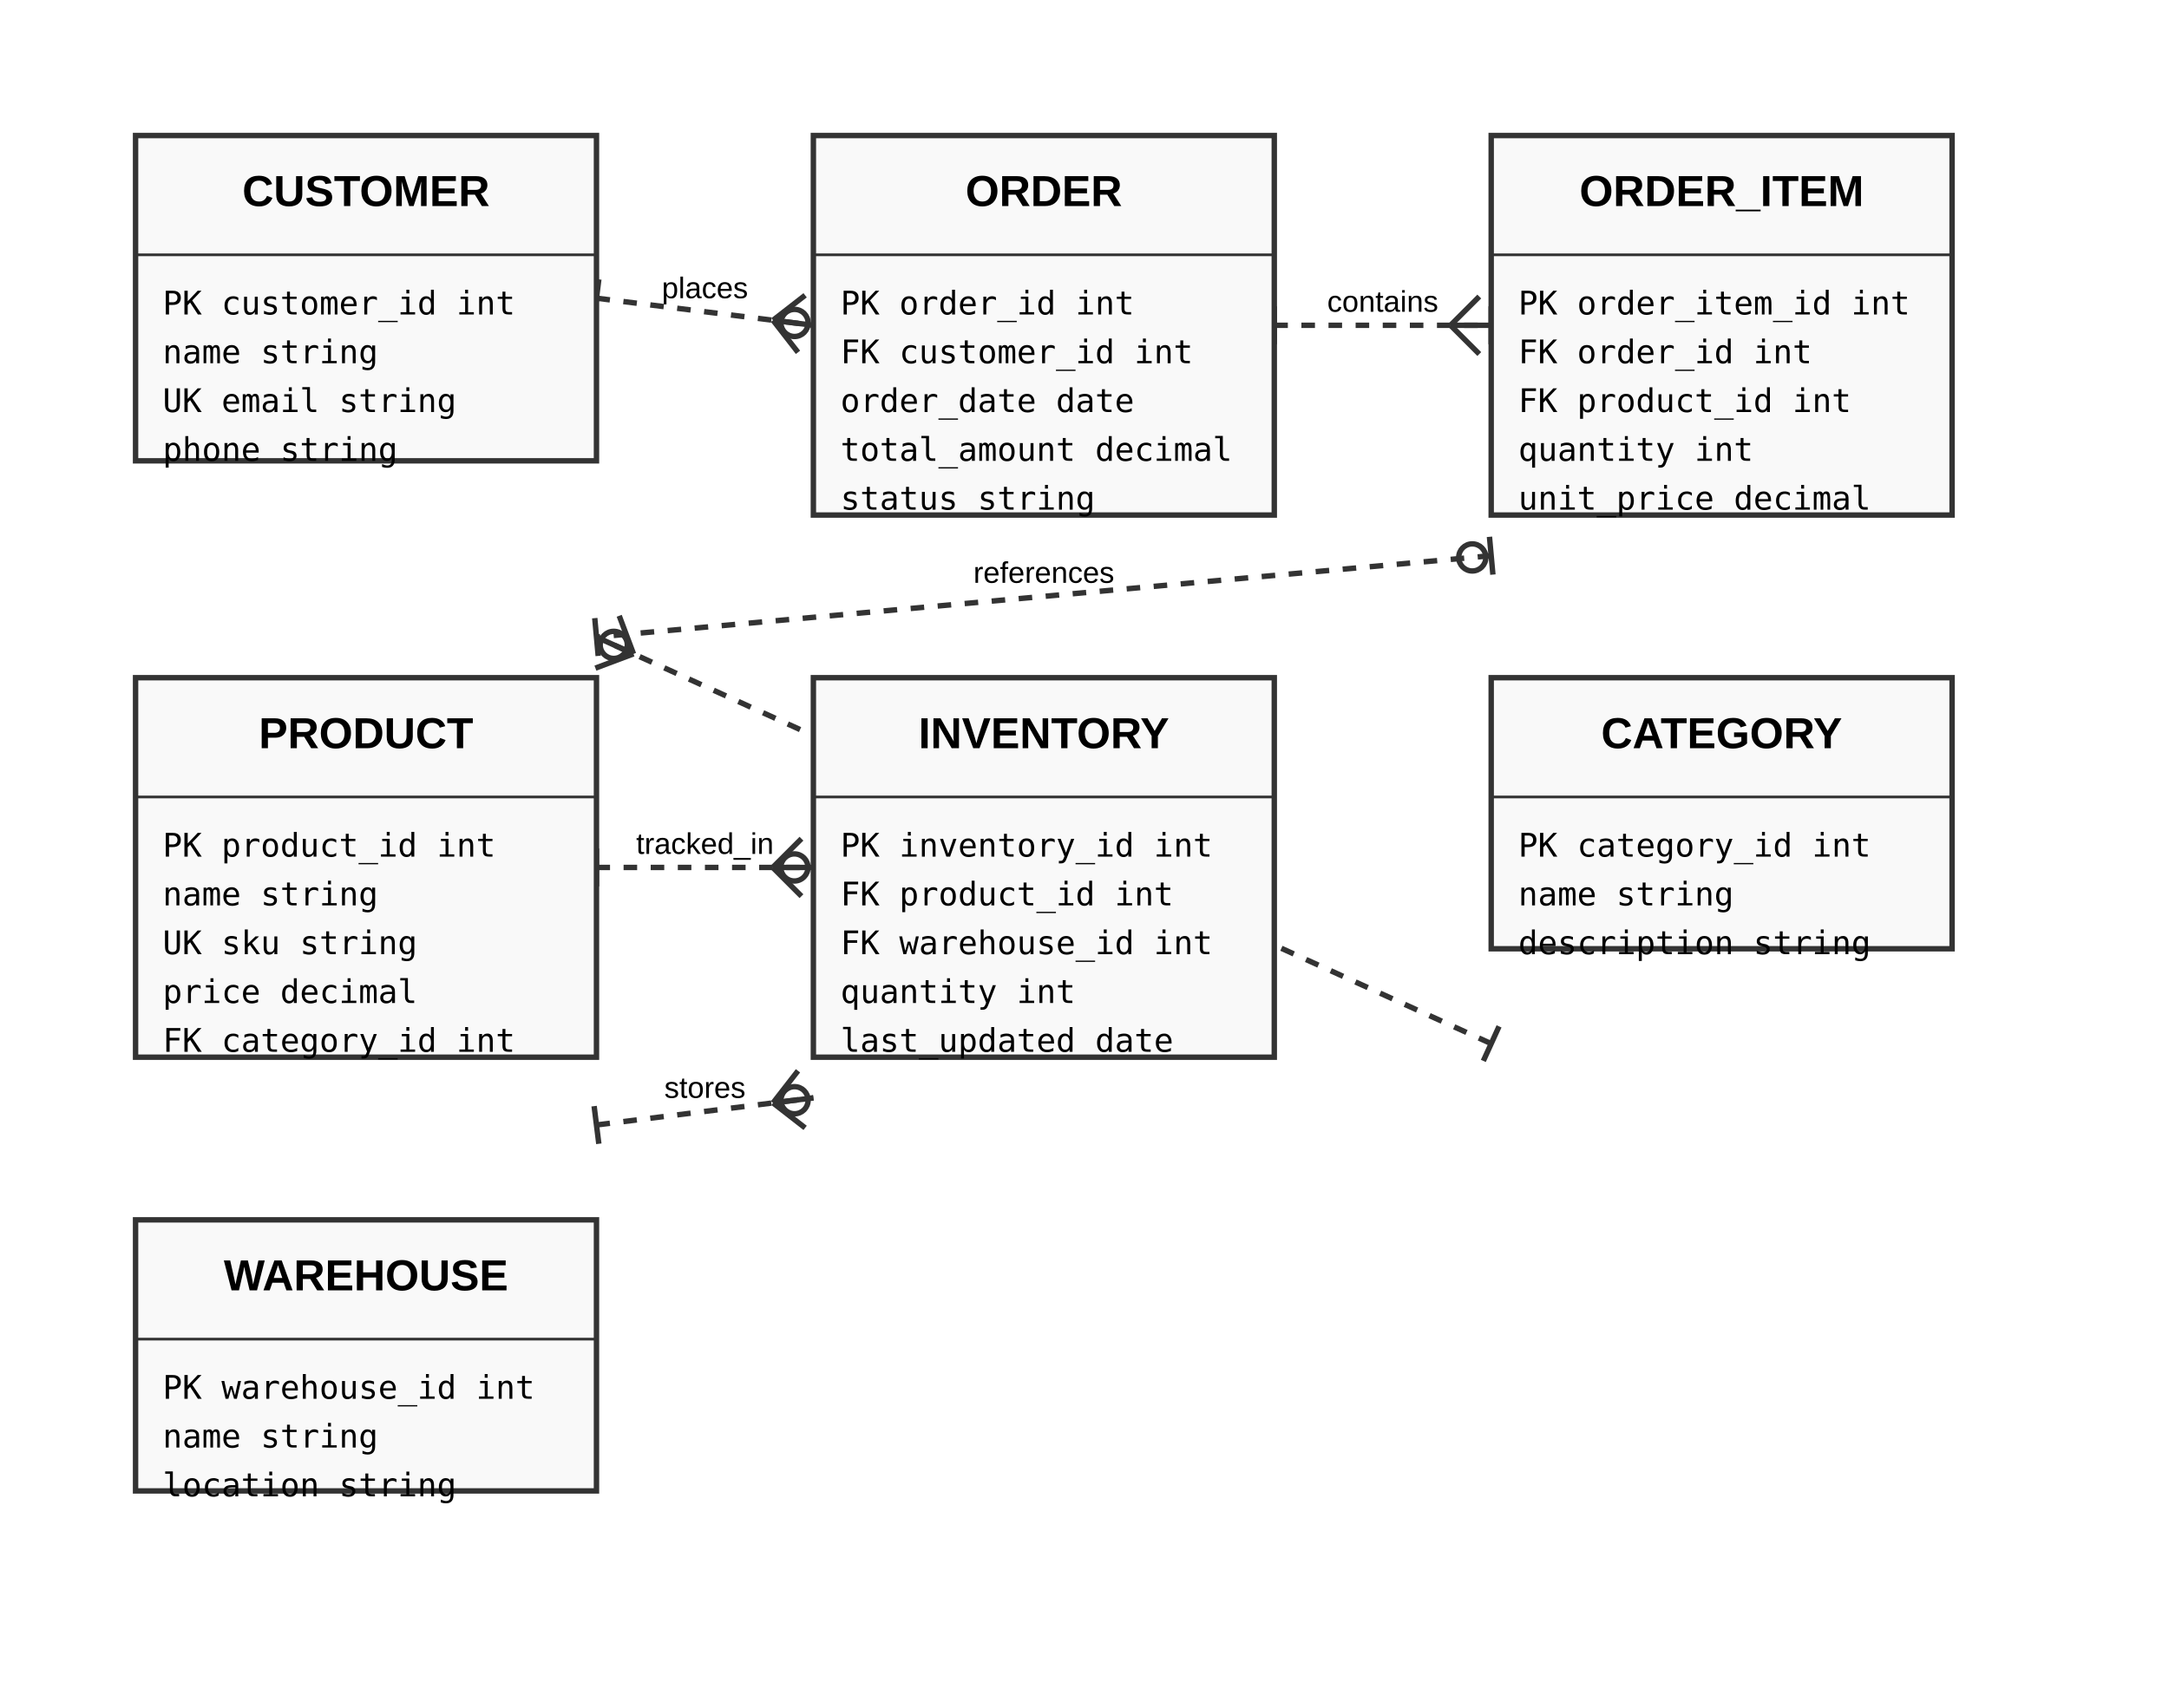
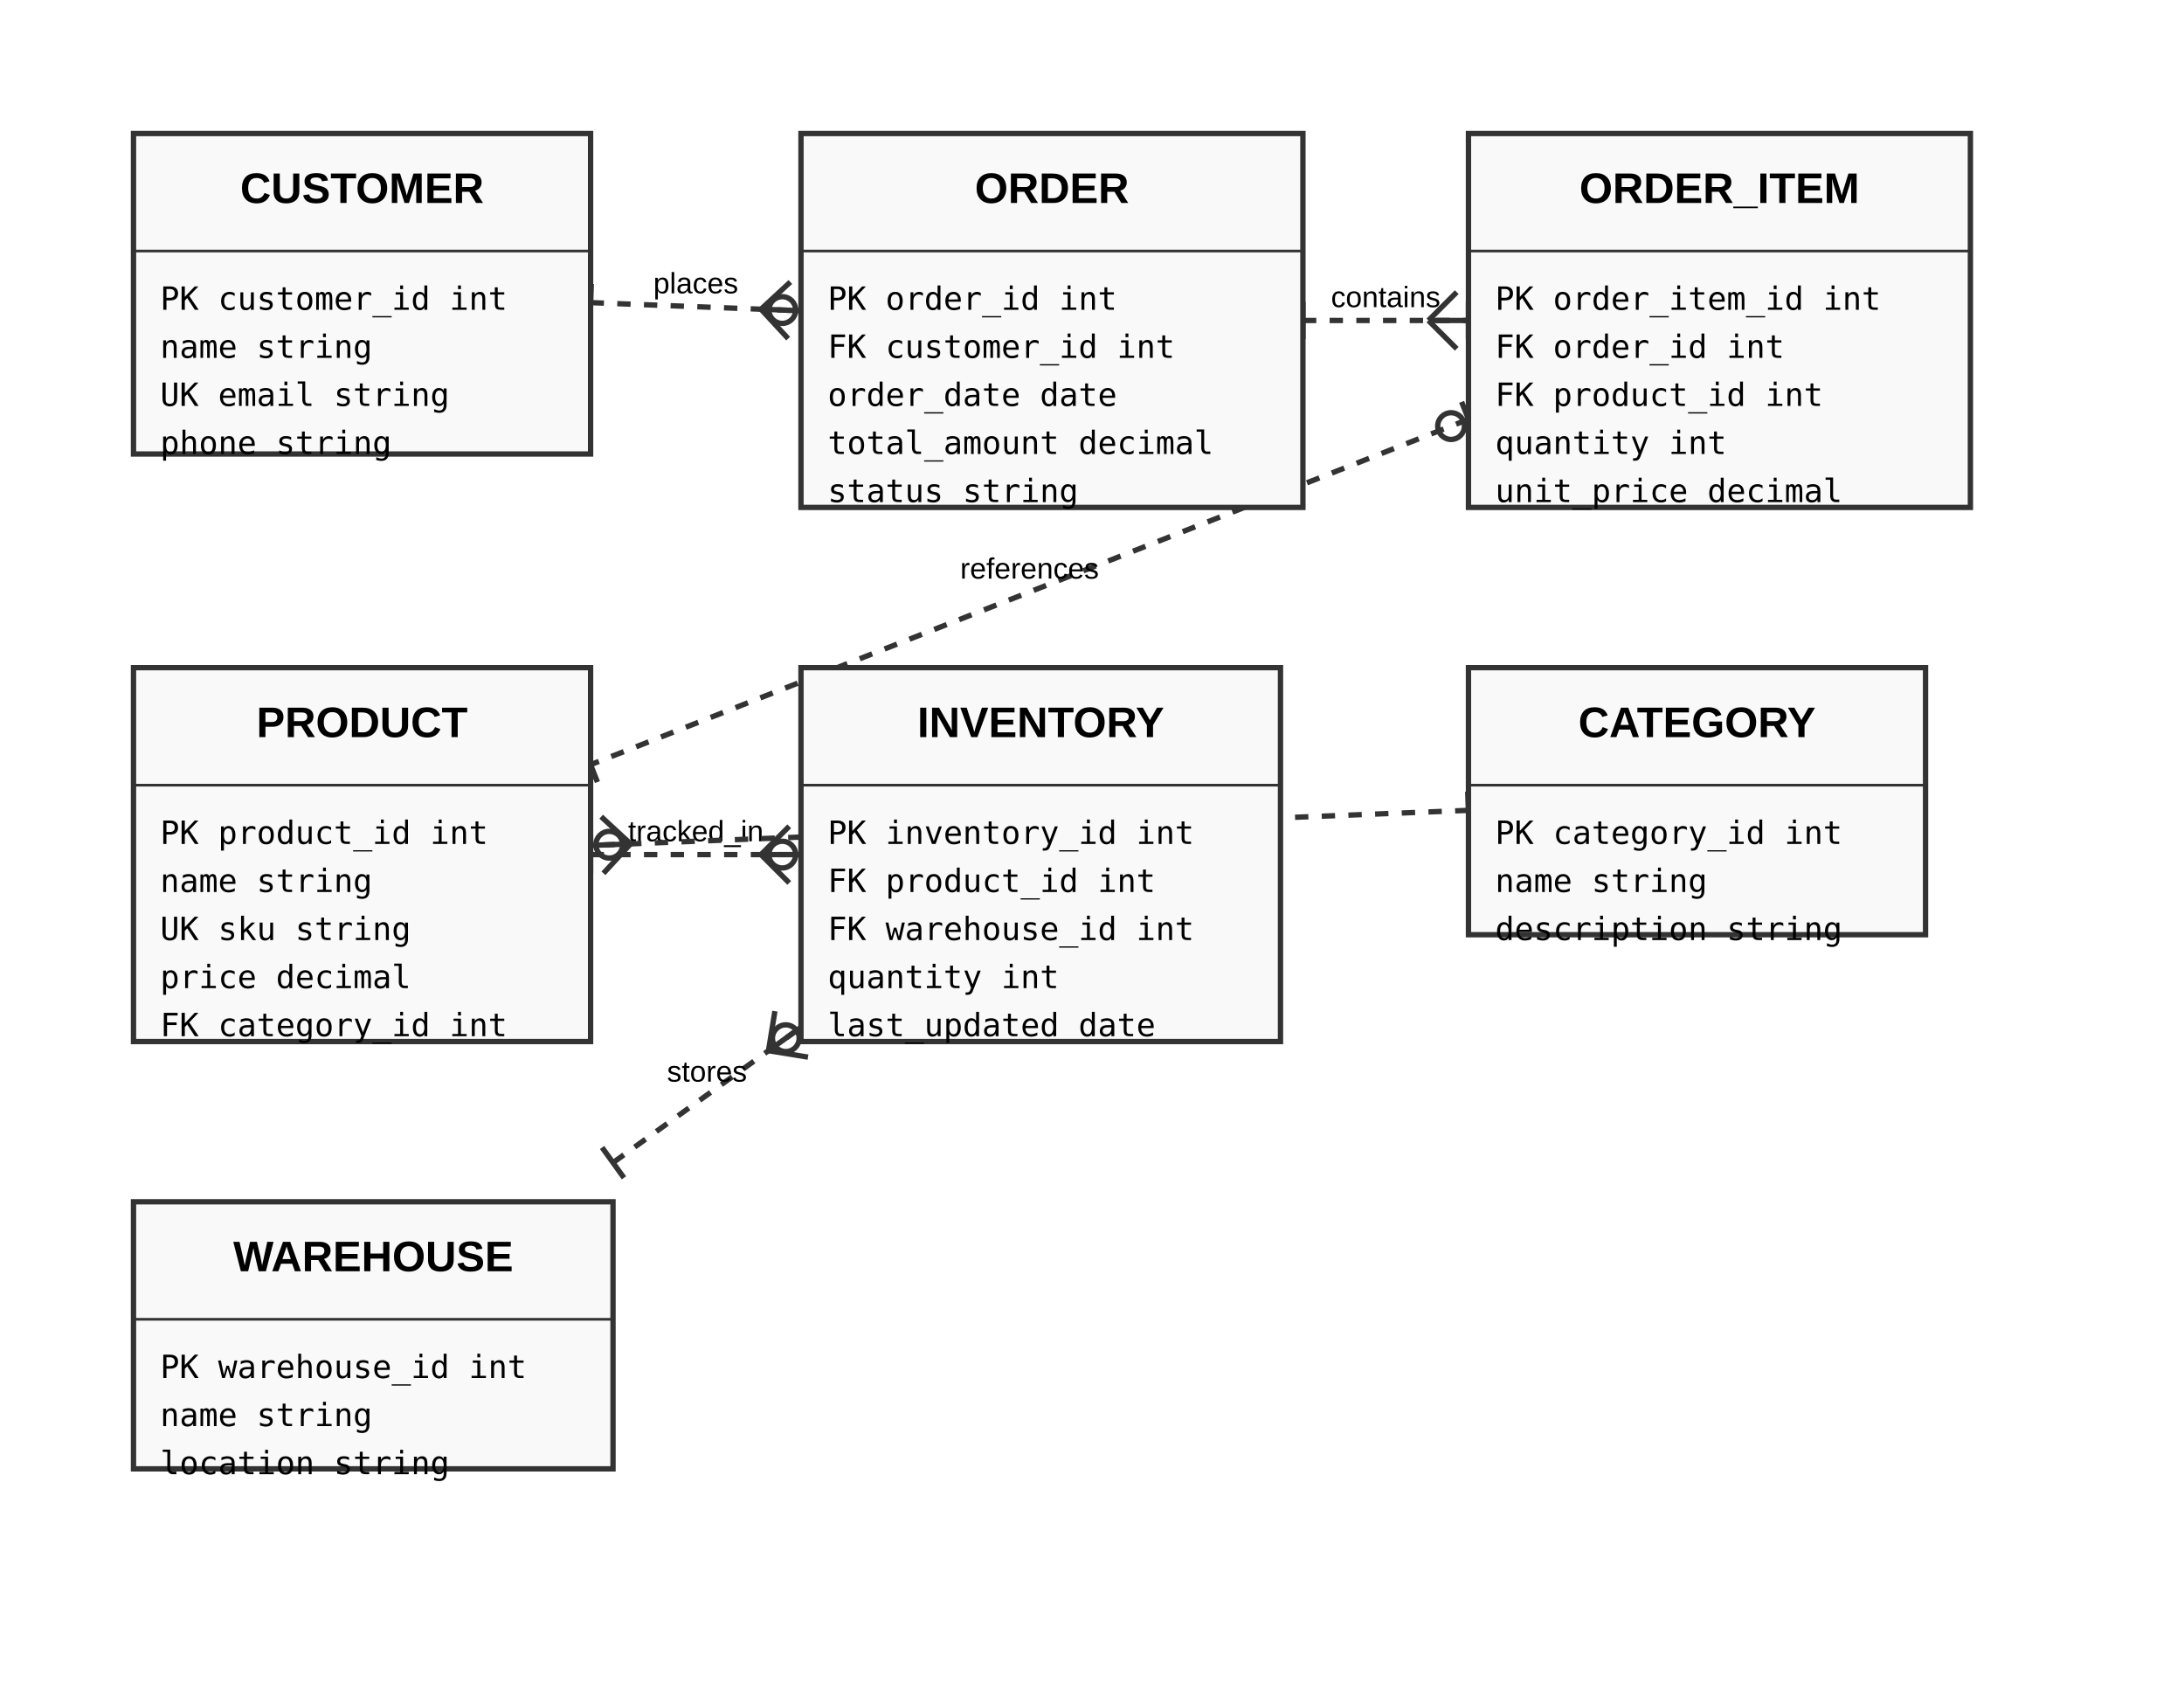
- <svg xmlns="http://www.w3.org/2000/svg" width="800.0" height="630.0" viewBox="0 0 800 630" version="1.2" baseProfile="tiny">
+ <svg xmlns="http://www.w3.org/2000/svg" width="818.0" height="630.0" viewBox="0 0 818.0 630" version="1.2" baseProfile="tiny">
  <g id="rel-CUSTOMER_to_ORDER">
-     <line stroke="#333333" stroke-width="2" x1="220.0" y1="110.0" x2="300.0" y2="120.0" stroke-dasharray="5,5" />
-     <line stroke="#333333" stroke-width="2" x1="219.132" y1="116.946" x2="220.868" y2="103.054" />
-     <circle fill="none" stroke="#333333" stroke-width="2" cx="293.054" cy="119.132" r="5.0" />
-     <line stroke="#333333" stroke-width="2" x1="285.116" y1="118.139" x2="296.956" y2="108.93" />
-     <line stroke="#333333" stroke-width="2" x1="285.116" y1="118.139" x2="300.0" y2="120.0" />
-     <line stroke="#333333" stroke-width="2" x1="285.116" y1="118.139" x2="294.325" y2="129.98" />
-     <text fill="#000000" x="260.0" y="110.0" text-anchor="middle" font-family="Arial, sans-serif" font-size="11">places</text>
+     <line stroke="#333333" stroke-width="2" x1="221.2" y1="113.313" x2="300.0" y2="116.362" stroke-dasharray="5,5" />
+     <line stroke="#333333" stroke-width="2" x1="220.929" y1="120.307" x2="221.471" y2="106.318" />
+     <circle fill="none" stroke="#333333" stroke-width="2" cx="293.005" cy="116.092" r="5.0" />
+     <line stroke="#333333" stroke-width="2" x1="285.011" y1="115.782" x2="296.02" y2="105.594" />
+     <line stroke="#333333" stroke-width="2" x1="285.011" y1="115.782" x2="300.0" y2="116.362" />
+     <line stroke="#333333" stroke-width="2" x1="285.011" y1="115.782" x2="295.2" y2="126.791" />
+     <text fill="#000000" x="260.6" y="109.837" text-anchor="middle" font-family="Arial, sans-serif" font-size="11">places</text>
  </g>
  <g id="rel-ORDER_to_ORDER_ITEM">
-     <line stroke="#333333" stroke-width="2" x1="470.0" y1="120.0" x2="550.0" y2="120.0" stroke-dasharray="5,5" />
-     <line stroke="#333333" stroke-width="2" x1="470.0" y1="127.0" x2="470.0" y2="113.0" />
+     <line stroke="#333333" stroke-width="2" x1="488.0" y1="120.0" x2="550.0" y2="120.0" stroke-dasharray="5,5" />
+     <line stroke="#333333" stroke-width="2" x1="488.0" y1="127.0" x2="488.0" y2="113.0" />
    <line stroke="#333333" stroke-width="2" x1="550.0" y1="113.0" x2="550.0" y2="127.0" />
    <line stroke="#333333" stroke-width="2" x1="535.0" y1="120.0" x2="545.607" y2="109.393" />
    <line stroke="#333333" stroke-width="2" x1="535.0" y1="120.0" x2="550.0" y2="120.0" />
    <line stroke="#333333" stroke-width="2" x1="535.0" y1="120.0" x2="545.607" y2="130.607" />
-     <text fill="#000000" x="510.0" y="115.0" text-anchor="middle" font-family="Arial, sans-serif" font-size="11">contains</text>
+     <text fill="#000000" x="519.0" y="115.0" text-anchor="middle" font-family="Arial, sans-serif" font-size="11">contains</text>
  </g>
  <g id="rel-ORDER_ITEM_to_PRODUCT">
-     <line stroke="#333333" stroke-width="2" x1="550.0" y1="205.0" x2="220.0" y2="235.0" stroke-dasharray="5,5" />
-     <circle fill="none" stroke="#333333" stroke-width="2" cx="543.029" cy="205.634" r="5.0" />
-     <line stroke="#333333" stroke-width="2" x1="549.366" y1="198.029" x2="550.634" y2="211.971" />
-     <line stroke="#333333" stroke-width="2" x1="220.634" y1="241.971" x2="219.366" y2="228.029" />
-     <text fill="#000000" x="385.0" y="215.0" text-anchor="middle" font-family="Arial, sans-serif" font-size="11">references</text>
+     <line stroke="#333333" stroke-width="2" x1="550.0" y1="156.979" x2="221.2" y2="286.326" stroke-dasharray="5,5" />
+     <circle fill="none" stroke="#333333" stroke-width="2" cx="543.486" cy="159.541" r="5.0" />
+     <line stroke="#333333" stroke-width="2" x1="547.437" y1="150.465" x2="552.563" y2="163.493" />
+     <line stroke="#333333" stroke-width="2" x1="223.763" y1="292.84" x2="218.637" y2="279.812" />
+     <text fill="#000000" x="385.6" y="216.652" text-anchor="middle" font-family="Arial, sans-serif" font-size="11">references</text>
  </g>
  <g id="rel-PRODUCT_to_INVENTORY">
-     <line stroke="#333333" stroke-width="2" x1="220.0" y1="320.0" x2="300.0" y2="320.0" stroke-dasharray="5,5" />
-     <line stroke="#333333" stroke-width="2" x1="220.0" y1="327.0" x2="220.0" y2="313.0" />
+     <line stroke="#333333" stroke-width="2" x1="221.2" y1="320.0" x2="300.0" y2="320.0" stroke-dasharray="5,5" />
+     <line stroke="#333333" stroke-width="2" x1="221.2" y1="327.0" x2="221.2" y2="313.0" />
    <circle fill="none" stroke="#333333" stroke-width="2" cx="293.0" cy="320.0" r="5.0" />
    <line stroke="#333333" stroke-width="2" x1="285.0" y1="320.0" x2="295.607" y2="309.393" />
    <line stroke="#333333" stroke-width="2" x1="285.0" y1="320.0" x2="300.0" y2="320.0" />
    <line stroke="#333333" stroke-width="2" x1="285.0" y1="320.0" x2="295.607" y2="330.607" />
-     <text fill="#000000" x="260.0" y="315.0" text-anchor="middle" font-family="Arial, sans-serif" font-size="11">tracked_in</text>
+     <text fill="#000000" x="260.6" y="315.0" text-anchor="middle" font-family="Arial, sans-serif" font-size="11">tracked_in</text>
  </g>
  <g id="rel-CATEGORY_to_PRODUCT">
-     <line stroke="#333333" stroke-width="2" x1="550.0" y1="385.0" x2="220.0" y2="235.0" stroke-dasharray="5,5" />
-     <line stroke="#333333" stroke-width="2" x1="552.897" y1="378.627" x2="547.103" y2="391.373" />
-     <circle fill="none" stroke="#333333" stroke-width="2" cx="226.373" cy="237.897" r="5.0" />
-     <line stroke="#333333" stroke-width="2" x1="233.655" y1="241.207" x2="219.611" y2="246.474" />
-     <line stroke="#333333" stroke-width="2" x1="233.655" y1="241.207" x2="220.0" y2="235.0" />
-     <line stroke="#333333" stroke-width="2" x1="233.655" y1="241.207" x2="228.389" y2="227.162" />
-     <text fill="#000000" x="385.0" y="305.0" text-anchor="middle" font-family="Arial, sans-serif" font-size="11">categorizes</text>
+     <line stroke="#333333" stroke-width="2" x1="550.0" y1="303.424" x2="221.2" y2="316.576" stroke-dasharray="5,5" />
+     <line stroke="#333333" stroke-width="2" x1="549.72" y1="296.43" x2="550.28" y2="310.418" />
+     <circle fill="none" stroke="#333333" stroke-width="2" cx="228.194" cy="316.296" r="5.0" />
+     <line stroke="#333333" stroke-width="2" x1="236.188" y1="315.976" x2="226.014" y2="326.999" />
+     <line stroke="#333333" stroke-width="2" x1="236.188" y1="315.976" x2="221.2" y2="316.576" />
+     <line stroke="#333333" stroke-width="2" x1="236.188" y1="315.976" x2="225.166" y2="305.802" />
+     <text fill="#000000" x="385.6" y="305.0" text-anchor="middle" font-family="Arial, sans-serif" font-size="11">categorizes</text>
  </g>
  <g id="rel-WAREHOUSE_to_INVENTORY">
-     <line stroke="#333333" stroke-width="2" x1="220.0" y1="415.0" x2="300.0" y2="405.0" stroke-dasharray="5,5" />
-     <line stroke="#333333" stroke-width="2" x1="220.868" y1="421.946" x2="219.132" y2="408.054" />
-     <circle fill="none" stroke="#333333" stroke-width="2" cx="293.054" cy="405.868" r="5.0" />
-     <line stroke="#333333" stroke-width="2" x1="285.116" y1="406.861" x2="294.325" y2="395.02" />
-     <line stroke="#333333" stroke-width="2" x1="285.116" y1="406.861" x2="300.0" y2="405.0" />
-     <line stroke="#333333" stroke-width="2" x1="285.116" y1="406.861" x2="296.956" y2="416.07" />
-     <text fill="#000000" x="260.0" y="405.0" text-anchor="middle" font-family="Arial, sans-serif" font-size="11">stores</text>
+     <line stroke="#333333" stroke-width="2" x1="229.6" y1="435.344" x2="300.0" y2="384.656" stroke-dasharray="5,5" />
+     <line stroke="#333333" stroke-width="2" x1="233.69" y1="441.025" x2="225.51" y2="429.663" />
+     <circle fill="none" stroke="#333333" stroke-width="2" cx="294.319" cy="388.746" r="5.0" />
+     <line stroke="#333333" stroke-width="2" x1="287.827" y1="393.421" x2="290.237" y2="378.615" />
+     <line stroke="#333333" stroke-width="2" x1="287.827" y1="393.421" x2="300.0" y2="384.656" />
+     <line stroke="#333333" stroke-width="2" x1="287.827" y1="393.421" x2="302.632" y2="395.831" />
+     <text fill="#000000" x="264.8" y="405.0" text-anchor="middle" font-family="Arial, sans-serif" font-size="11">stores</text>
  </g>
  <g id="entity-CUSTOMER">
-     <rect fill="#f9f9f9" stroke="#333333" stroke-width="2" x="50.0" y="50.0" width="170.0" height="120.0" />
-     <text fill="#000000" x="135.0" y="76.0" text-anchor="middle" font-family="Arial, sans-serif" font-size="16" font-weight="bold">CUSTOMER</text>
-     <line stroke="#333333" stroke-width="1" x1="50.0" y1="94.0" x2="220.0" y2="94.0" />
+     <rect fill="#f9f9f9" stroke="#333333" stroke-width="2" x="50.0" y="50.0" width="171.2" height="120.0" />
+     <text fill="#000000" x="135.6" y="76.0" text-anchor="middle" font-family="Arial, sans-serif" font-size="16" font-weight="bold">CUSTOMER</text>
+     <line stroke="#333333" stroke-width="1" x1="50.0" y1="94.0" x2="221.2" y2="94.0" />
    <text fill="#000000" x="60.0" y="116.0" font-family="monospace" font-size="12">PK customer_id int</text>
    <text fill="#000000" x="60.0" y="134.0" font-family="monospace" font-size="12">name string</text>
    <text fill="#000000" x="60.0" y="152.0" font-family="monospace" font-size="12">UK email string</text>
    <text fill="#000000" x="60.0" y="170.0" font-family="monospace" font-size="12">phone string</text>
  </g>
  <g id="entity-ORDER">
-     <rect fill="#f9f9f9" stroke="#333333" stroke-width="2" x="300.0" y="50.0" width="170.0" height="140.0" />
-     <text fill="#000000" x="385.0" y="76.0" text-anchor="middle" font-family="Arial, sans-serif" font-size="16" font-weight="bold">ORDER</text>
-     <line stroke="#333333" stroke-width="1" x1="300.0" y1="94.0" x2="470.0" y2="94.0" />
+     <rect fill="#f9f9f9" stroke="#333333" stroke-width="2" x="300.0" y="50.0" width="188.0" height="140.0" />
+     <text fill="#000000" x="394.0" y="76.0" text-anchor="middle" font-family="Arial, sans-serif" font-size="16" font-weight="bold">ORDER</text>
+     <line stroke="#333333" stroke-width="1" x1="300.0" y1="94.0" x2="488.0" y2="94.0" />
    <text fill="#000000" x="310.0" y="116.0" font-family="monospace" font-size="12">PK order_id int</text>
    <text fill="#000000" x="310.0" y="134.0" font-family="monospace" font-size="12">FK customer_id int</text>
    <text fill="#000000" x="310.0" y="152.0" font-family="monospace" font-size="12">order_date date</text>
    <text fill="#000000" x="310.0" y="170.0" font-family="monospace" font-size="12">total_amount decimal</text>
    <text fill="#000000" x="310.0" y="188.0" font-family="monospace" font-size="12">status string</text>
  </g>
  <g id="entity-ORDER_ITEM">
-     <rect fill="#f9f9f9" stroke="#333333" stroke-width="2" x="550.0" y="50.0" width="170.0" height="140.0" />
-     <text fill="#000000" x="635.0" y="76.0" text-anchor="middle" font-family="Arial, sans-serif" font-size="16" font-weight="bold">ORDER_ITEM</text>
-     <line stroke="#333333" stroke-width="1" x1="550.0" y1="94.0" x2="720.0" y2="94.0" />
+     <rect fill="#f9f9f9" stroke="#333333" stroke-width="2" x="550.0" y="50.0" width="188.0" height="140.0" />
+     <text fill="#000000" x="644.0" y="76.0" text-anchor="middle" font-family="Arial, sans-serif" font-size="16" font-weight="bold">ORDER_ITEM</text>
+     <line stroke="#333333" stroke-width="1" x1="550.0" y1="94.0" x2="738.0" y2="94.0" />
    <text fill="#000000" x="560.0" y="116.0" font-family="monospace" font-size="12">PK order_item_id int</text>
    <text fill="#000000" x="560.0" y="134.0" font-family="monospace" font-size="12">FK order_id int</text>
    <text fill="#000000" x="560.0" y="152.0" font-family="monospace" font-size="12">FK product_id int</text>
    <text fill="#000000" x="560.0" y="170.0" font-family="monospace" font-size="12">quantity int</text>
    <text fill="#000000" x="560.0" y="188.0" font-family="monospace" font-size="12">unit_price decimal</text>
  </g>
  <g id="entity-PRODUCT">
-     <rect fill="#f9f9f9" stroke="#333333" stroke-width="2" x="50.0" y="250.0" width="170.0" height="140.0" />
-     <text fill="#000000" x="135.0" y="276.0" text-anchor="middle" font-family="Arial, sans-serif" font-size="16" font-weight="bold">PRODUCT</text>
-     <line stroke="#333333" stroke-width="1" x1="50.0" y1="294.0" x2="220.0" y2="294.0" />
+     <rect fill="#f9f9f9" stroke="#333333" stroke-width="2" x="50.0" y="250.0" width="171.2" height="140.0" />
+     <text fill="#000000" x="135.6" y="276.0" text-anchor="middle" font-family="Arial, sans-serif" font-size="16" font-weight="bold">PRODUCT</text>
+     <line stroke="#333333" stroke-width="1" x1="50.0" y1="294.0" x2="221.2" y2="294.0" />
    <text fill="#000000" x="60.0" y="316.0" font-family="monospace" font-size="12">PK product_id int</text>
    <text fill="#000000" x="60.0" y="334.0" font-family="monospace" font-size="12">name string</text>
    <text fill="#000000" x="60.0" y="352.0" font-family="monospace" font-size="12">UK sku string</text>
    <text fill="#000000" x="60.0" y="370.0" font-family="monospace" font-size="12">price decimal</text>
    <text fill="#000000" x="60.0" y="388.0" font-family="monospace" font-size="12">FK category_id int</text>
  </g>
  <g id="entity-INVENTORY">
-     <rect fill="#f9f9f9" stroke="#333333" stroke-width="2" x="300.0" y="250.0" width="170.0" height="140.0" />
-     <text fill="#000000" x="385.0" y="276.0" text-anchor="middle" font-family="Arial, sans-serif" font-size="16" font-weight="bold">INVENTORY</text>
-     <line stroke="#333333" stroke-width="1" x1="300.0" y1="294.0" x2="470.0" y2="294.0" />
+     <rect fill="#f9f9f9" stroke="#333333" stroke-width="2" x="300.0" y="250.0" width="179.6" height="140.0" />
+     <text fill="#000000" x="389.8" y="276.0" text-anchor="middle" font-family="Arial, sans-serif" font-size="16" font-weight="bold">INVENTORY</text>
+     <line stroke="#333333" stroke-width="1" x1="300.0" y1="294.0" x2="479.6" y2="294.0" />
    <text fill="#000000" x="310.0" y="316.0" font-family="monospace" font-size="12">PK inventory_id int</text>
    <text fill="#000000" x="310.0" y="334.0" font-family="monospace" font-size="12">FK product_id int</text>
    <text fill="#000000" x="310.0" y="352.0" font-family="monospace" font-size="12">FK warehouse_id int</text>
    <text fill="#000000" x="310.0" y="370.0" font-family="monospace" font-size="12">quantity int</text>
    <text fill="#000000" x="310.0" y="388.0" font-family="monospace" font-size="12">last_updated date</text>
  </g>
  <g id="entity-CATEGORY">
-     <rect fill="#f9f9f9" stroke="#333333" stroke-width="2" x="550.0" y="250.0" width="170.0" height="100.0" />
-     <text fill="#000000" x="635.0" y="276.0" text-anchor="middle" font-family="Arial, sans-serif" font-size="16" font-weight="bold">CATEGORY</text>
-     <line stroke="#333333" stroke-width="1" x1="550.0" y1="294.0" x2="720.0" y2="294.0" />
+     <rect fill="#f9f9f9" stroke="#333333" stroke-width="2" x="550.0" y="250.0" width="171.2" height="100.0" />
+     <text fill="#000000" x="635.6" y="276.0" text-anchor="middle" font-family="Arial, sans-serif" font-size="16" font-weight="bold">CATEGORY</text>
+     <line stroke="#333333" stroke-width="1" x1="550.0" y1="294.0" x2="721.2" y2="294.0" />
    <text fill="#000000" x="560.0" y="316.0" font-family="monospace" font-size="12">PK category_id int</text>
    <text fill="#000000" x="560.0" y="334.0" font-family="monospace" font-size="12">name string</text>
    <text fill="#000000" x="560.0" y="352.0" font-family="monospace" font-size="12">description string</text>
  </g>
  <g id="entity-WAREHOUSE">
-     <rect fill="#f9f9f9" stroke="#333333" stroke-width="2" x="50.0" y="450.0" width="170.0" height="100.0" />
-     <text fill="#000000" x="135.0" y="476.0" text-anchor="middle" font-family="Arial, sans-serif" font-size="16" font-weight="bold">WAREHOUSE</text>
-     <line stroke="#333333" stroke-width="1" x1="50.0" y1="494.0" x2="220.0" y2="494.0" />
+     <rect fill="#f9f9f9" stroke="#333333" stroke-width="2" x="50.0" y="450.0" width="179.6" height="100.0" />
+     <text fill="#000000" x="139.8" y="476.0" text-anchor="middle" font-family="Arial, sans-serif" font-size="16" font-weight="bold">WAREHOUSE</text>
+     <line stroke="#333333" stroke-width="1" x1="50.0" y1="494.0" x2="229.6" y2="494.0" />
    <text fill="#000000" x="60.0" y="516.0" font-family="monospace" font-size="12">PK warehouse_id int</text>
    <text fill="#000000" x="60.0" y="534.0" font-family="monospace" font-size="12">name string</text>
    <text fill="#000000" x="60.0" y="552.0" font-family="monospace" font-size="12">location string</text>
  </g>
</svg>
